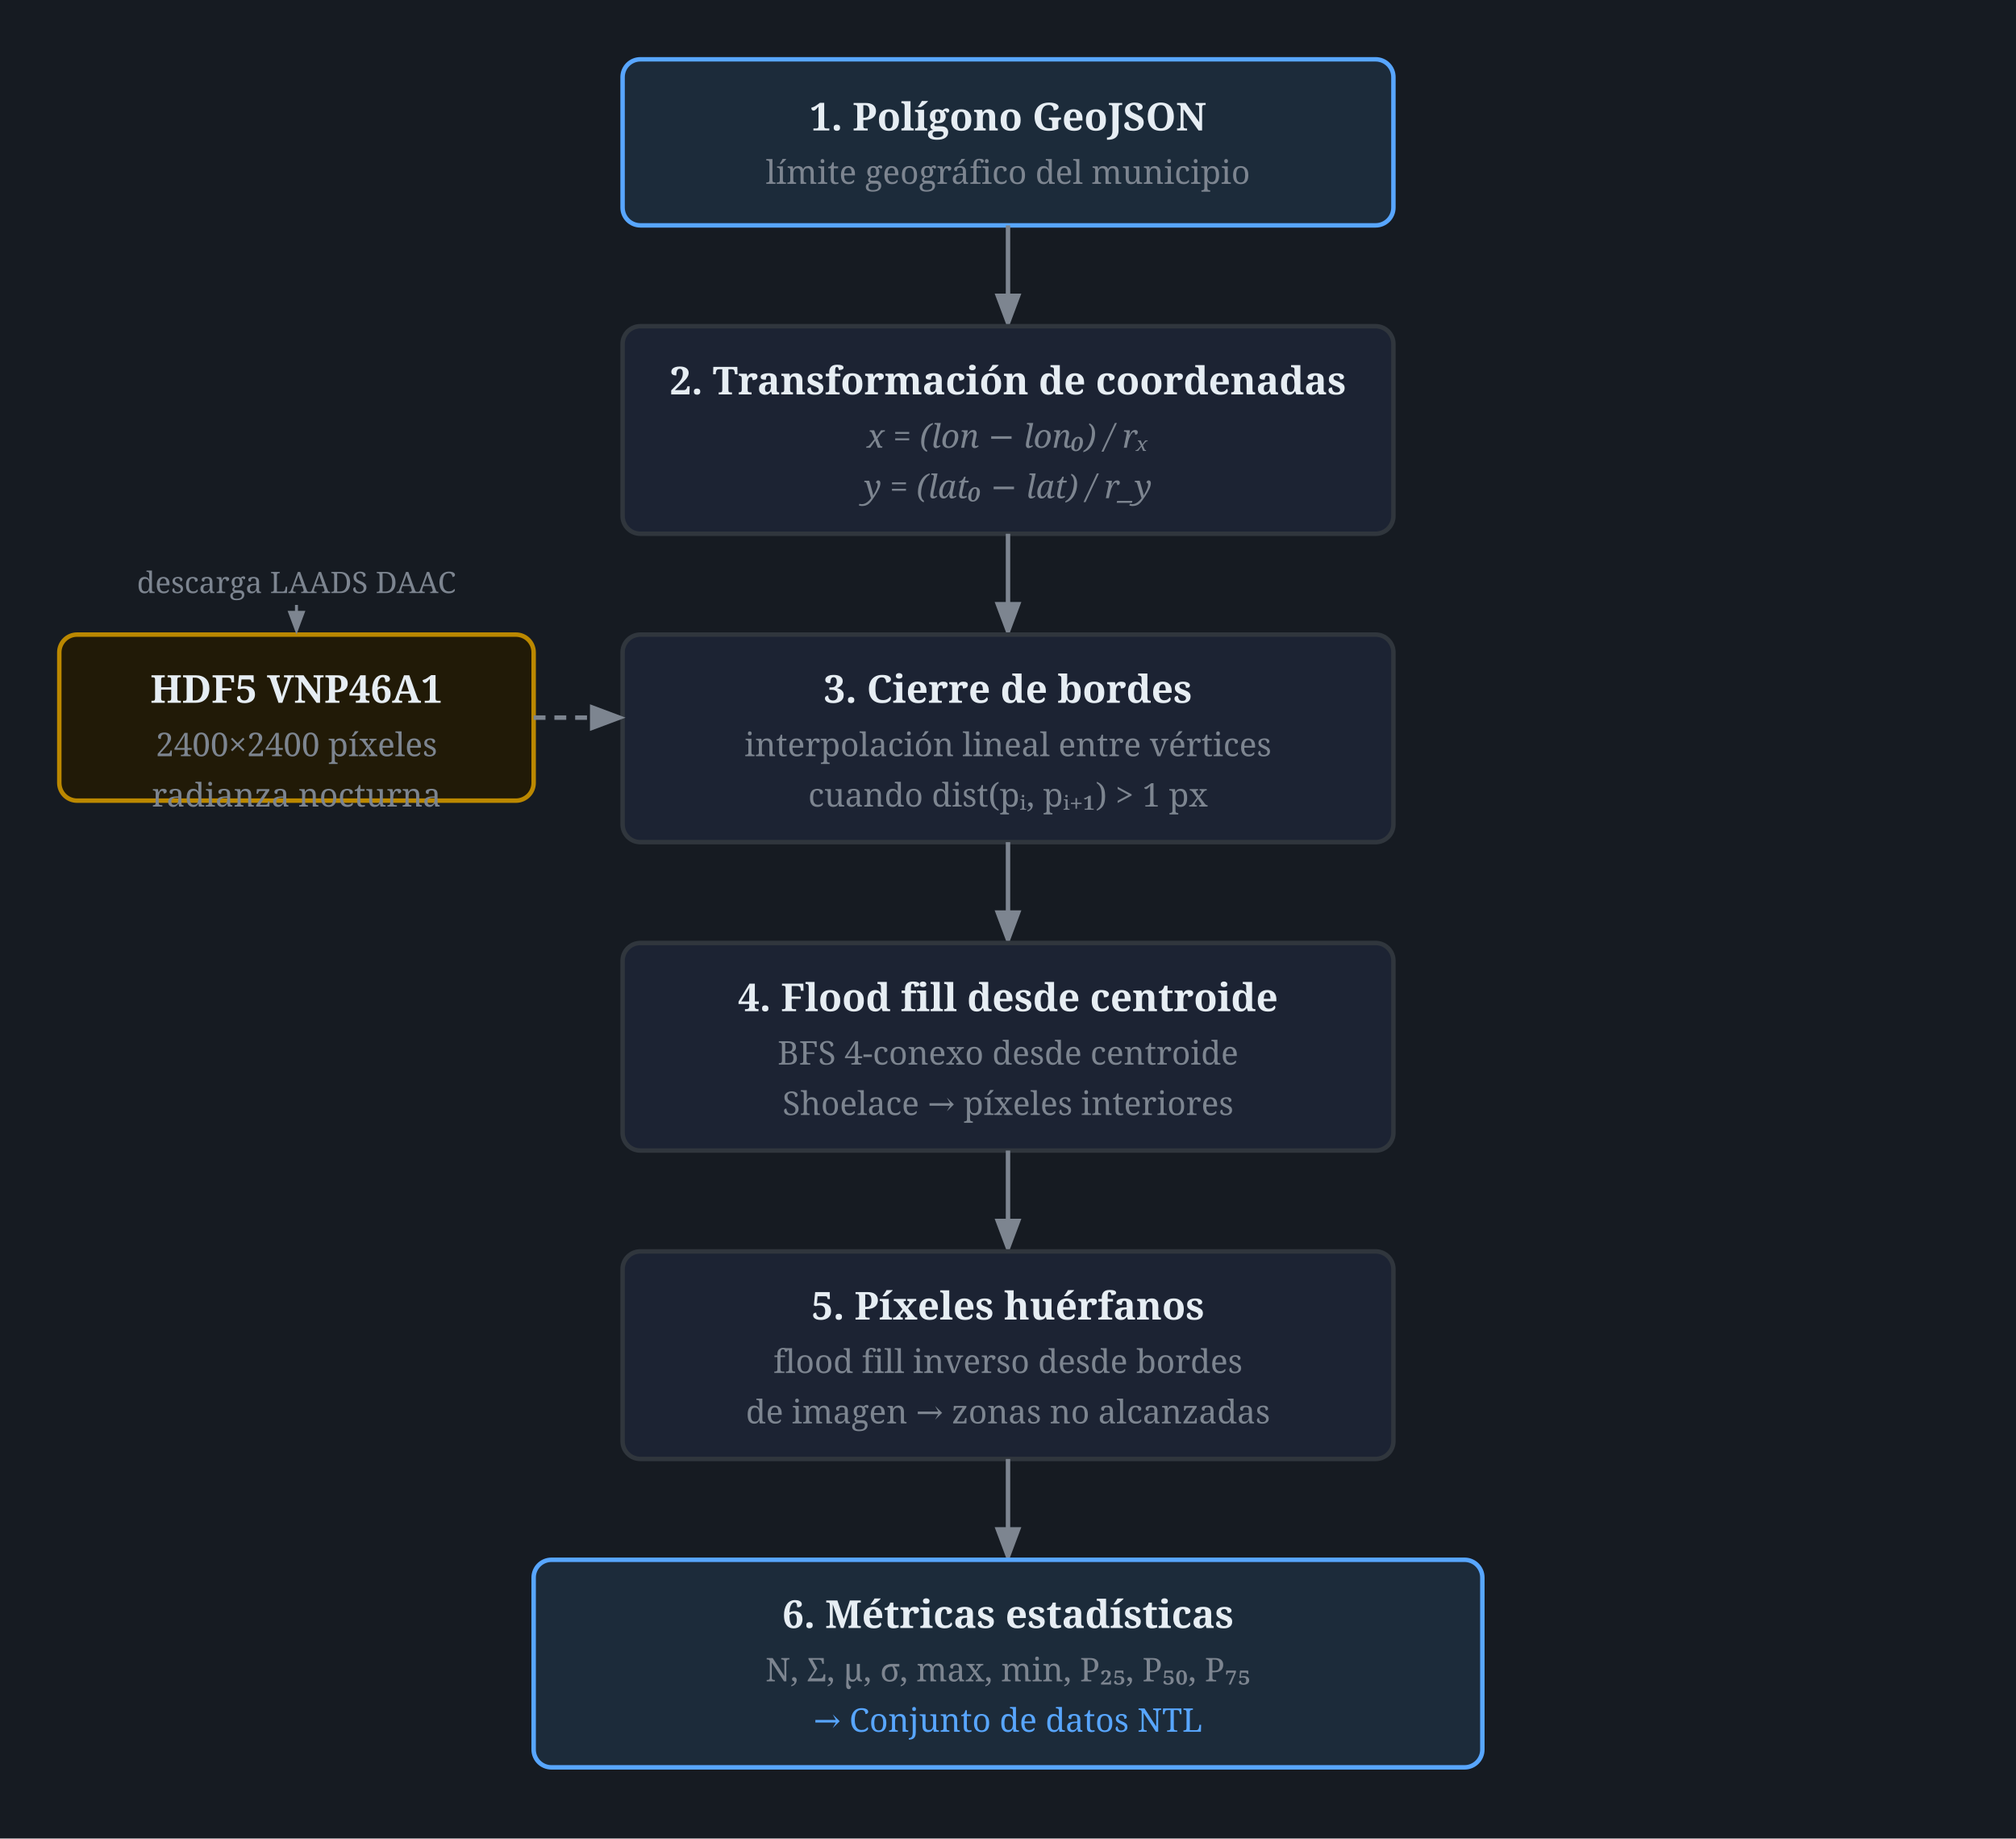
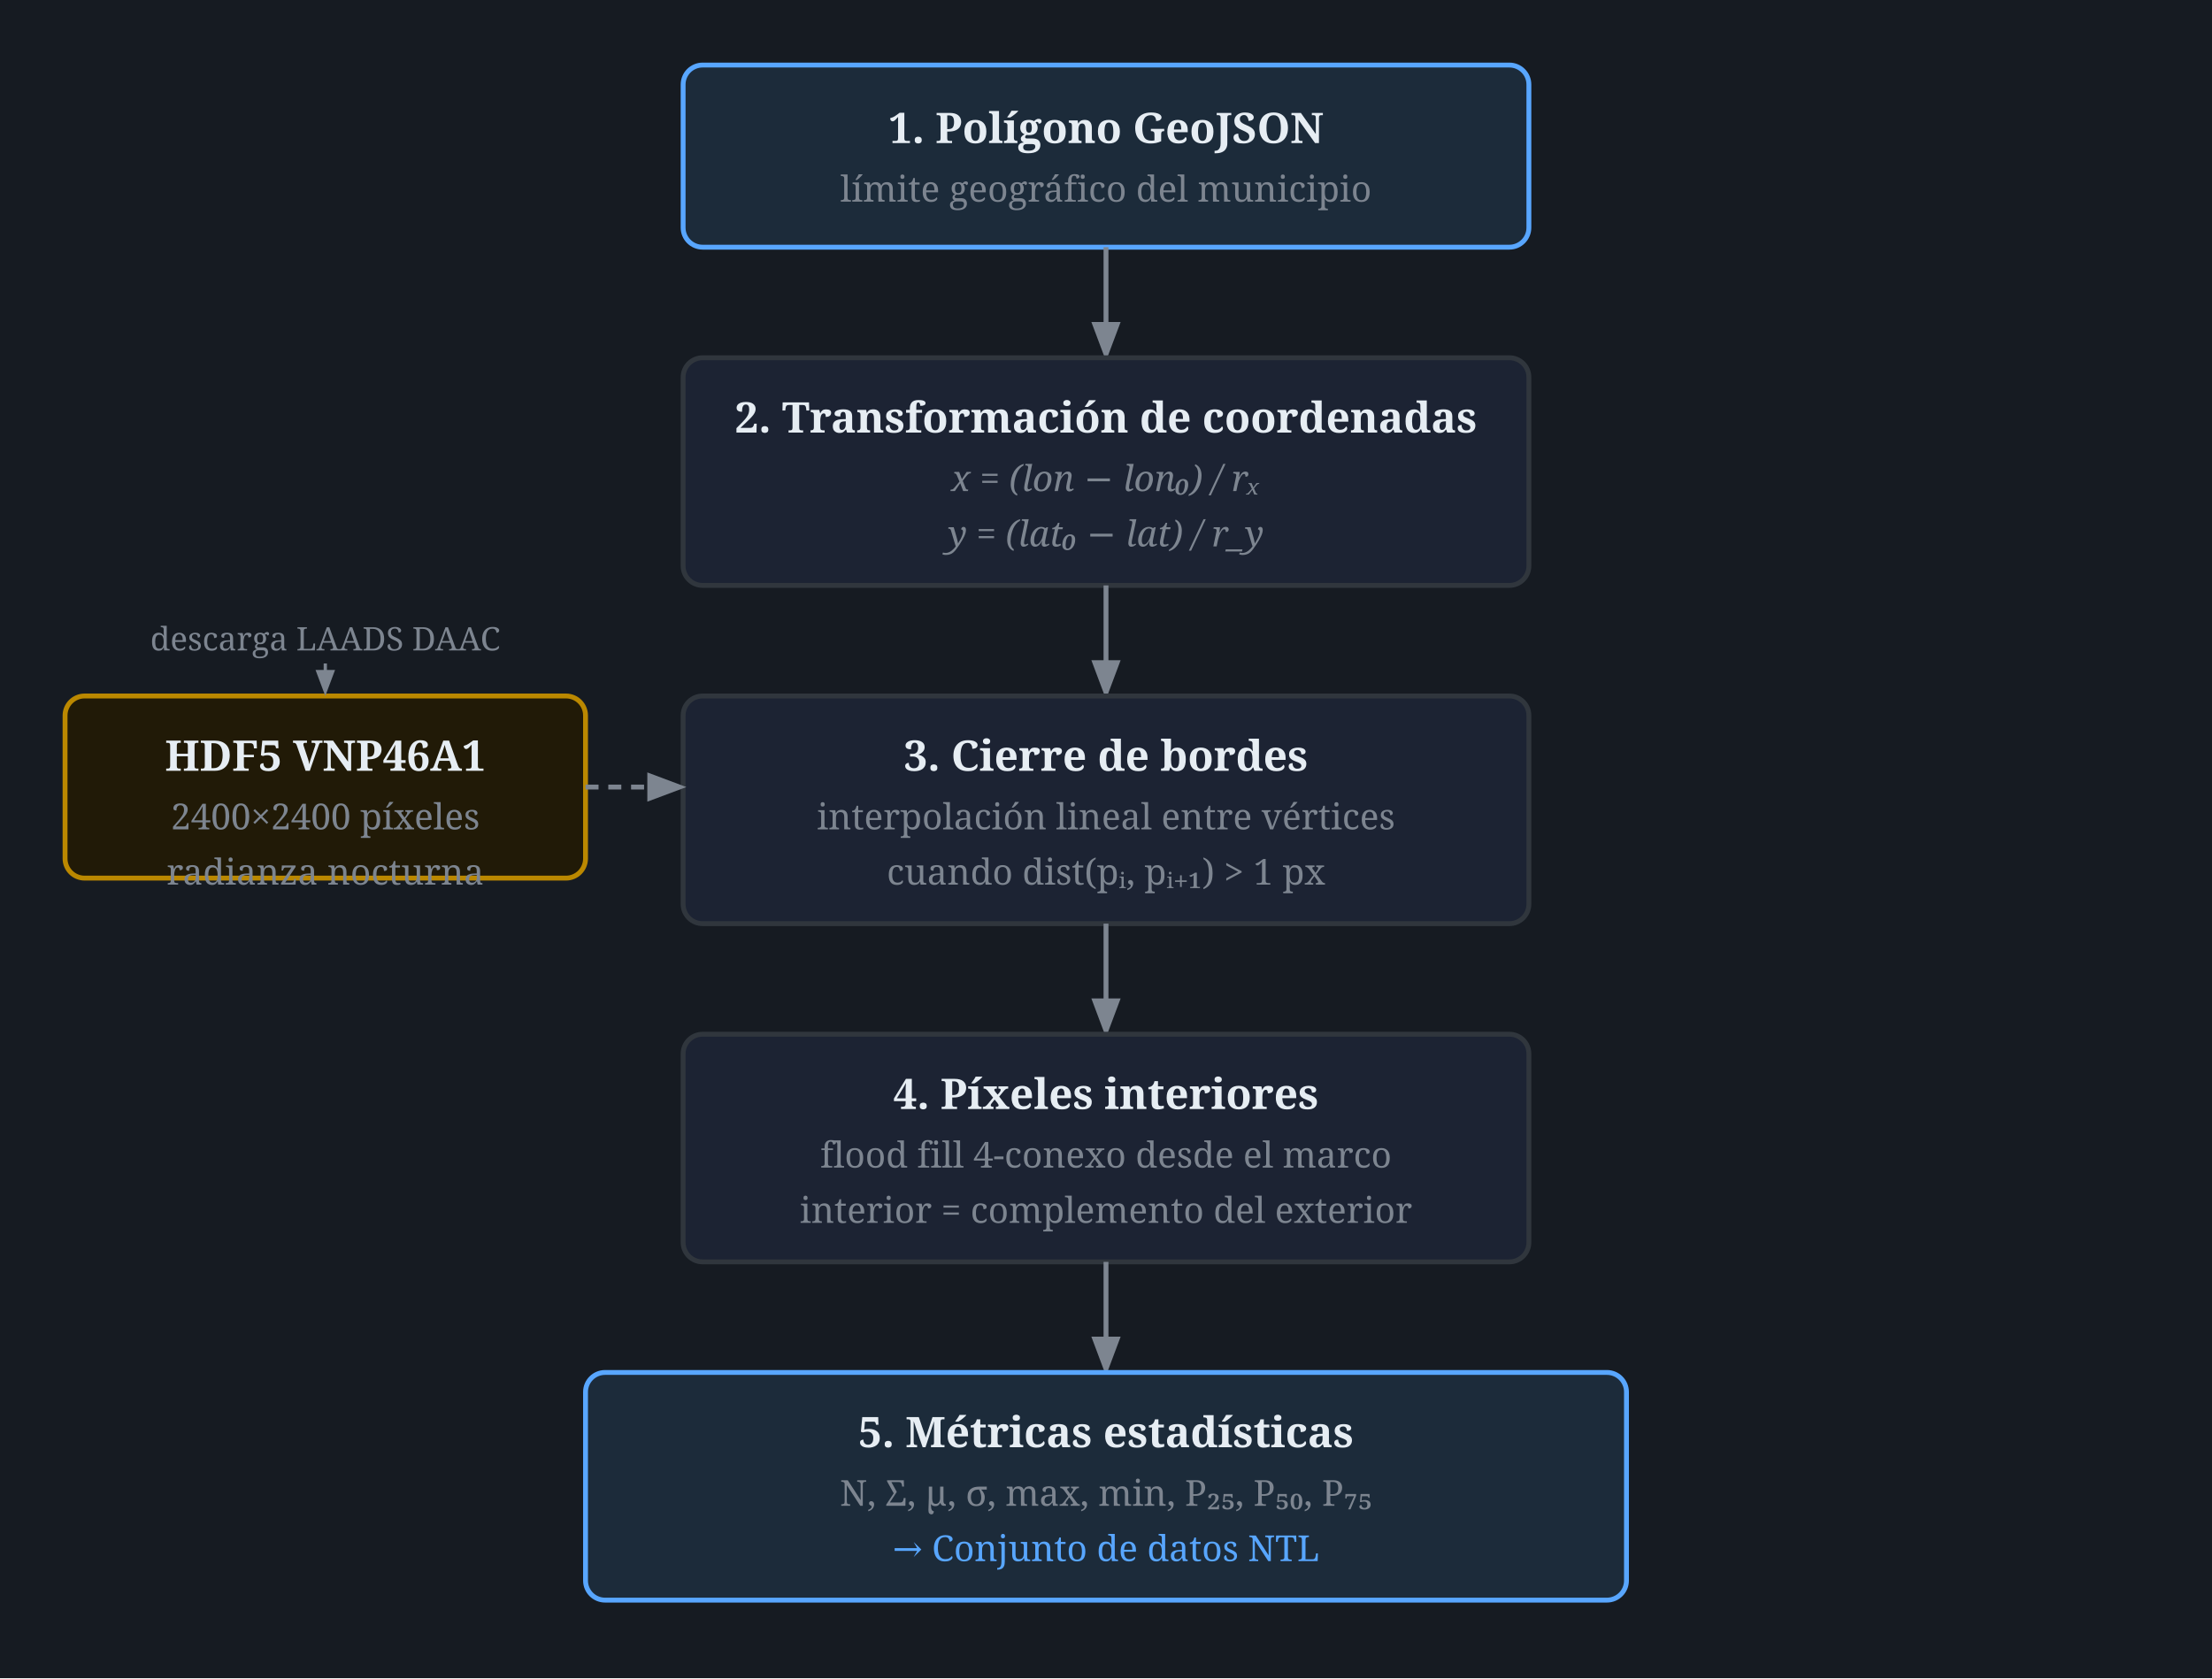
- <svg xmlns="http://www.w3.org/2000/svg" viewBox="0 0 680 620" font-family="Georgia, serif" font-size="13">
-   <rect width="680" height="620" fill="#161b22" />
+ <svg xmlns="http://www.w3.org/2000/svg" viewBox="0 0 680 516" font-family="Georgia, serif" font-size="13">
+   <rect width="680" height="516" fill="#161b22" />
  <defs>
    <marker id="arrow" markerWidth="8" markerHeight="8" refX="6" refY="3" orient="auto">
      <path d="M0,0 L0,6 L8,3 z" fill="#7d8590" />
    </marker>
    <marker id="arrow-dash" markerWidth="8" markerHeight="8" refX="6" refY="3" orient="auto">
      <path d="M0,0 L0,6 L8,3 z" fill="#7d8590" />
    </marker>
  </defs>
  <rect x="210" y="20" width="260" height="56" rx="6" fill="#1c2b3a" stroke="#58a6ff" stroke-width="1.5" />
  <text x="340" y="44" text-anchor="middle" font-weight="bold" fill="#e6edf3">1. Polígono GeoJSON</text>
  <text x="340" y="62" text-anchor="middle" font-size="11" fill="#7d8590">límite geográfico del municipio</text>
  <line x1="340" y1="76" x2="340" y2="108" stroke="#7d8590" stroke-width="1.5" marker-end="url(#arrow)" />
  <rect x="210" y="110" width="260" height="70" rx="6" fill="#1c2333" stroke="#30363d" stroke-width="1.5" />
  <text x="340" y="133" text-anchor="middle" font-weight="bold" fill="#e6edf3">2. Transformación de coordenadas</text>
  <text x="340" y="151" text-anchor="middle" font-size="11" fill="#7d8590" font-style="italic">x = (lon − lon₀) / rₓ</text>
  <text x="340" y="168" text-anchor="middle" font-size="11" fill="#7d8590" font-style="italic">y = (lat₀ − lat) / r_y</text>
  <line x1="340" y1="180" x2="340" y2="212" stroke="#7d8590" stroke-width="1.5" marker-end="url(#arrow)" />
  <rect x="210" y="214" width="260" height="70" rx="6" fill="#1c2333" stroke="#30363d" stroke-width="1.5" />
  <text x="340" y="237" text-anchor="middle" font-weight="bold" fill="#e6edf3">3. Cierre de bordes</text>
  <text x="340" y="255" text-anchor="middle" font-size="11" fill="#7d8590">interpolación lineal entre vértices</text>
  <text x="340" y="272" text-anchor="middle" font-size="11" fill="#7d8590">cuando dist(pᵢ, pᵢ₊₁) &gt; 1 px</text>
  <line x1="340" y1="284" x2="340" y2="316" stroke="#7d8590" stroke-width="1.5" marker-end="url(#arrow)" />
  <rect x="210" y="318" width="260" height="70" rx="6" fill="#1c2333" stroke="#30363d" stroke-width="1.5" />
-   <text x="340" y="341" text-anchor="middle" font-weight="bold" fill="#e6edf3">4. Flood fill desde centroide</text>
-   <text x="340" y="359" text-anchor="middle" font-size="11" fill="#7d8590">BFS 4-conexo desde centroide</text>
-   <text x="340" y="376" text-anchor="middle" font-size="11" fill="#7d8590">Shoelace → píxeles interiores</text>
+   <text x="340" y="341" text-anchor="middle" font-weight="bold" fill="#e6edf3">4. Píxeles interiores</text>
+   <text x="340" y="359" text-anchor="middle" font-size="11" fill="#7d8590">flood fill 4-conexo desde el marco</text>
+   <text x="340" y="376" text-anchor="middle" font-size="11" fill="#7d8590">interior = complemento del exterior</text>
  <line x1="340" y1="388" x2="340" y2="420" stroke="#7d8590" stroke-width="1.5" marker-end="url(#arrow)" />
-   <rect x="210" y="422" width="260" height="70" rx="6" fill="#1c2333" stroke="#30363d" stroke-width="1.5" />
-   <text x="340" y="445" text-anchor="middle" font-weight="bold" fill="#e6edf3">5. Píxeles huérfanos</text>
-   <text x="340" y="463" text-anchor="middle" font-size="11" fill="#7d8590">flood fill inverso desde bordes</text>
-   <text x="340" y="480" text-anchor="middle" font-size="11" fill="#7d8590">de imagen → zonas no alcanzadas</text>
-   <line x1="340" y1="492" x2="340" y2="524" stroke="#7d8590" stroke-width="1.5" marker-end="url(#arrow)" />
-   <rect x="180" y="526" width="320" height="70" rx="6" fill="#1c2b3a" stroke="#58a6ff" stroke-width="1.5" />
-   <text x="340" y="549" text-anchor="middle" font-weight="bold" fill="#e6edf3">6. Métricas estadísticas</text>
-   <text x="340" y="567" text-anchor="middle" font-size="11" fill="#7d8590">N, Σ, μ, σ, max, min, P₂₅, P₅₀, P₇₅</text>
-   <text x="340" y="584" text-anchor="middle" font-size="11" fill="#58a6ff">→ Conjunto de datos NTL</text>
+   <rect x="180" y="422" width="320" height="70" rx="6" fill="#1c2b3a" stroke="#58a6ff" stroke-width="1.5" />
+   <text x="340" y="445" text-anchor="middle" font-weight="bold" fill="#e6edf3">5. Métricas estadísticas</text>
+   <text x="340" y="463" text-anchor="middle" font-size="11" fill="#7d8590">N, Σ, μ, σ, max, min, P₂₅, P₅₀, P₇₅</text>
+   <text x="340" y="480" text-anchor="middle" font-size="11" fill="#58a6ff">→ Conjunto de datos NTL</text>
  <rect x="20" y="214" width="160" height="56" rx="6" fill="#211a07" stroke="#bb8800" stroke-width="1.5" />
  <text x="100" y="237" text-anchor="middle" font-weight="bold" fill="#e6edf3">HDF5 VNP46A1</text>
  <text x="100" y="255" text-anchor="middle" font-size="11" fill="#7d8590">2400×2400 píxeles</text>
  <text x="100" y="272" text-anchor="middle" font-size="11" fill="#7d8590">radianza nocturna</text>
  <line x1="180" y1="242" x2="208" y2="242" stroke="#7d8590" stroke-width="1.5" stroke-dasharray="4 3" marker-end="url(#arrow-dash)" />
  <text x="100" y="200" text-anchor="middle" font-size="10" fill="#7d8590">descarga LAADS DAAC</text>
  <line x1="100" y1="204" x2="100" y2="212" stroke="#7d8590" stroke-width="1" marker-end="url(#arrow)" />
</svg>
